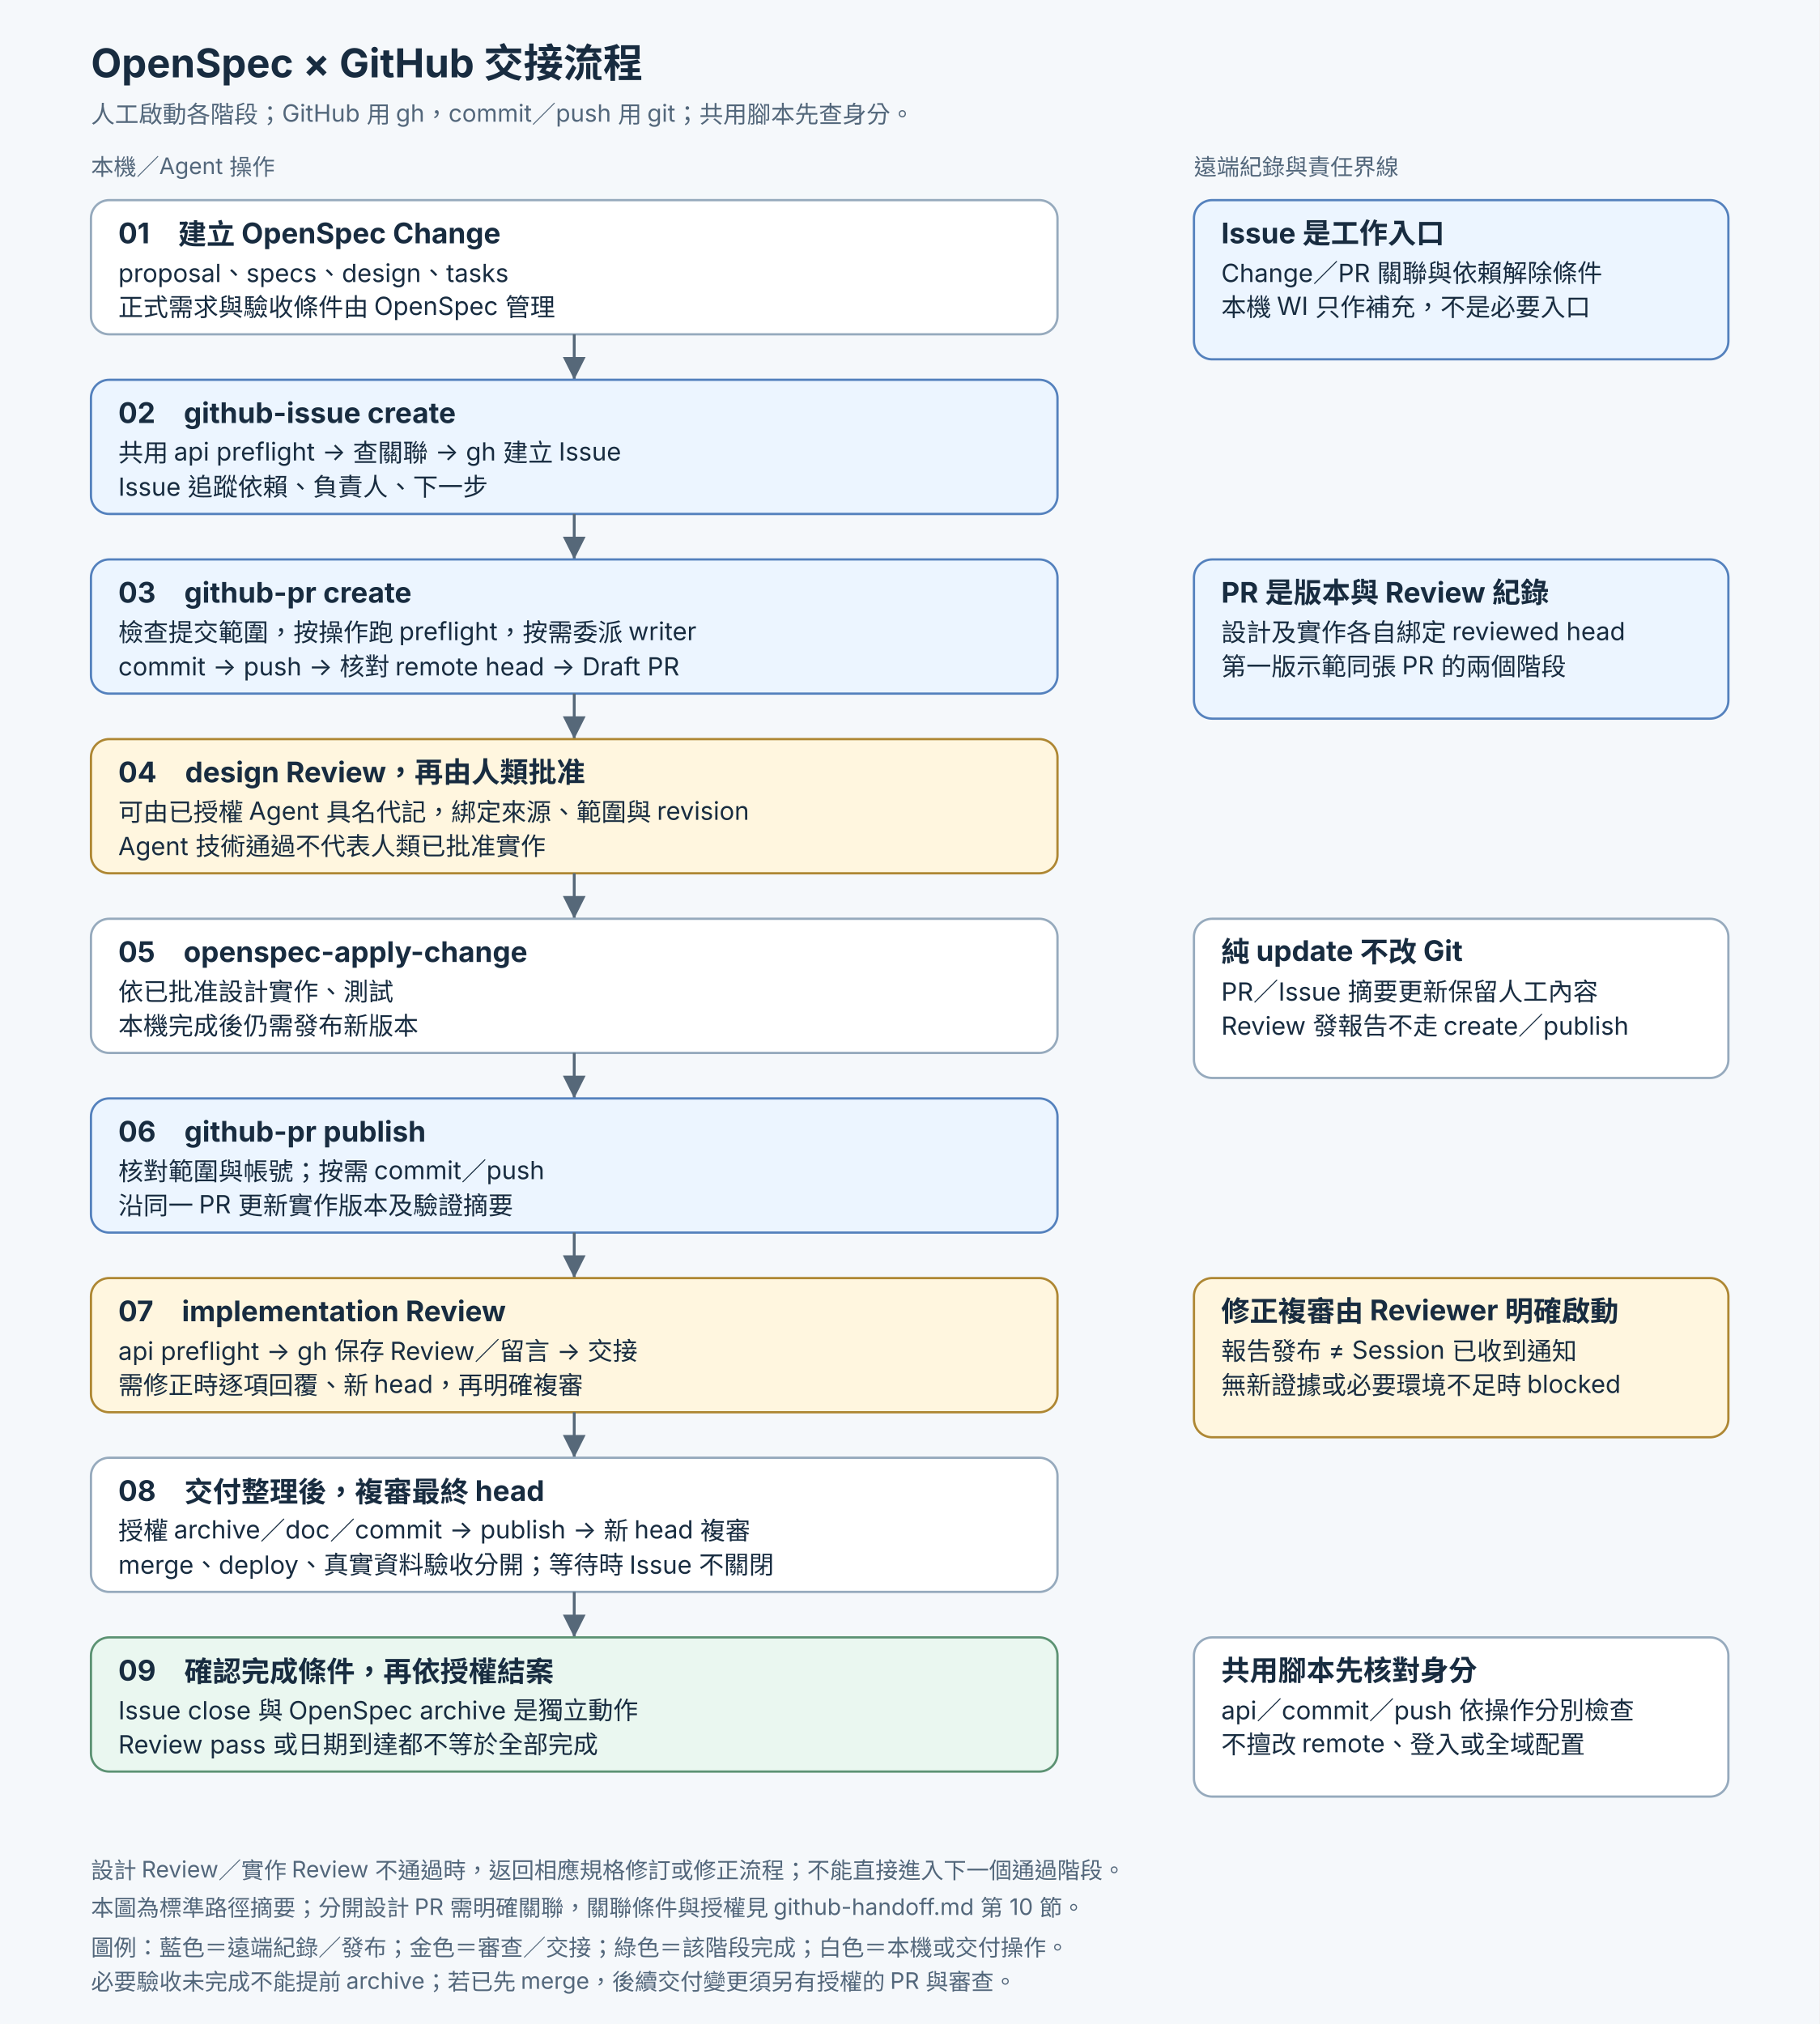
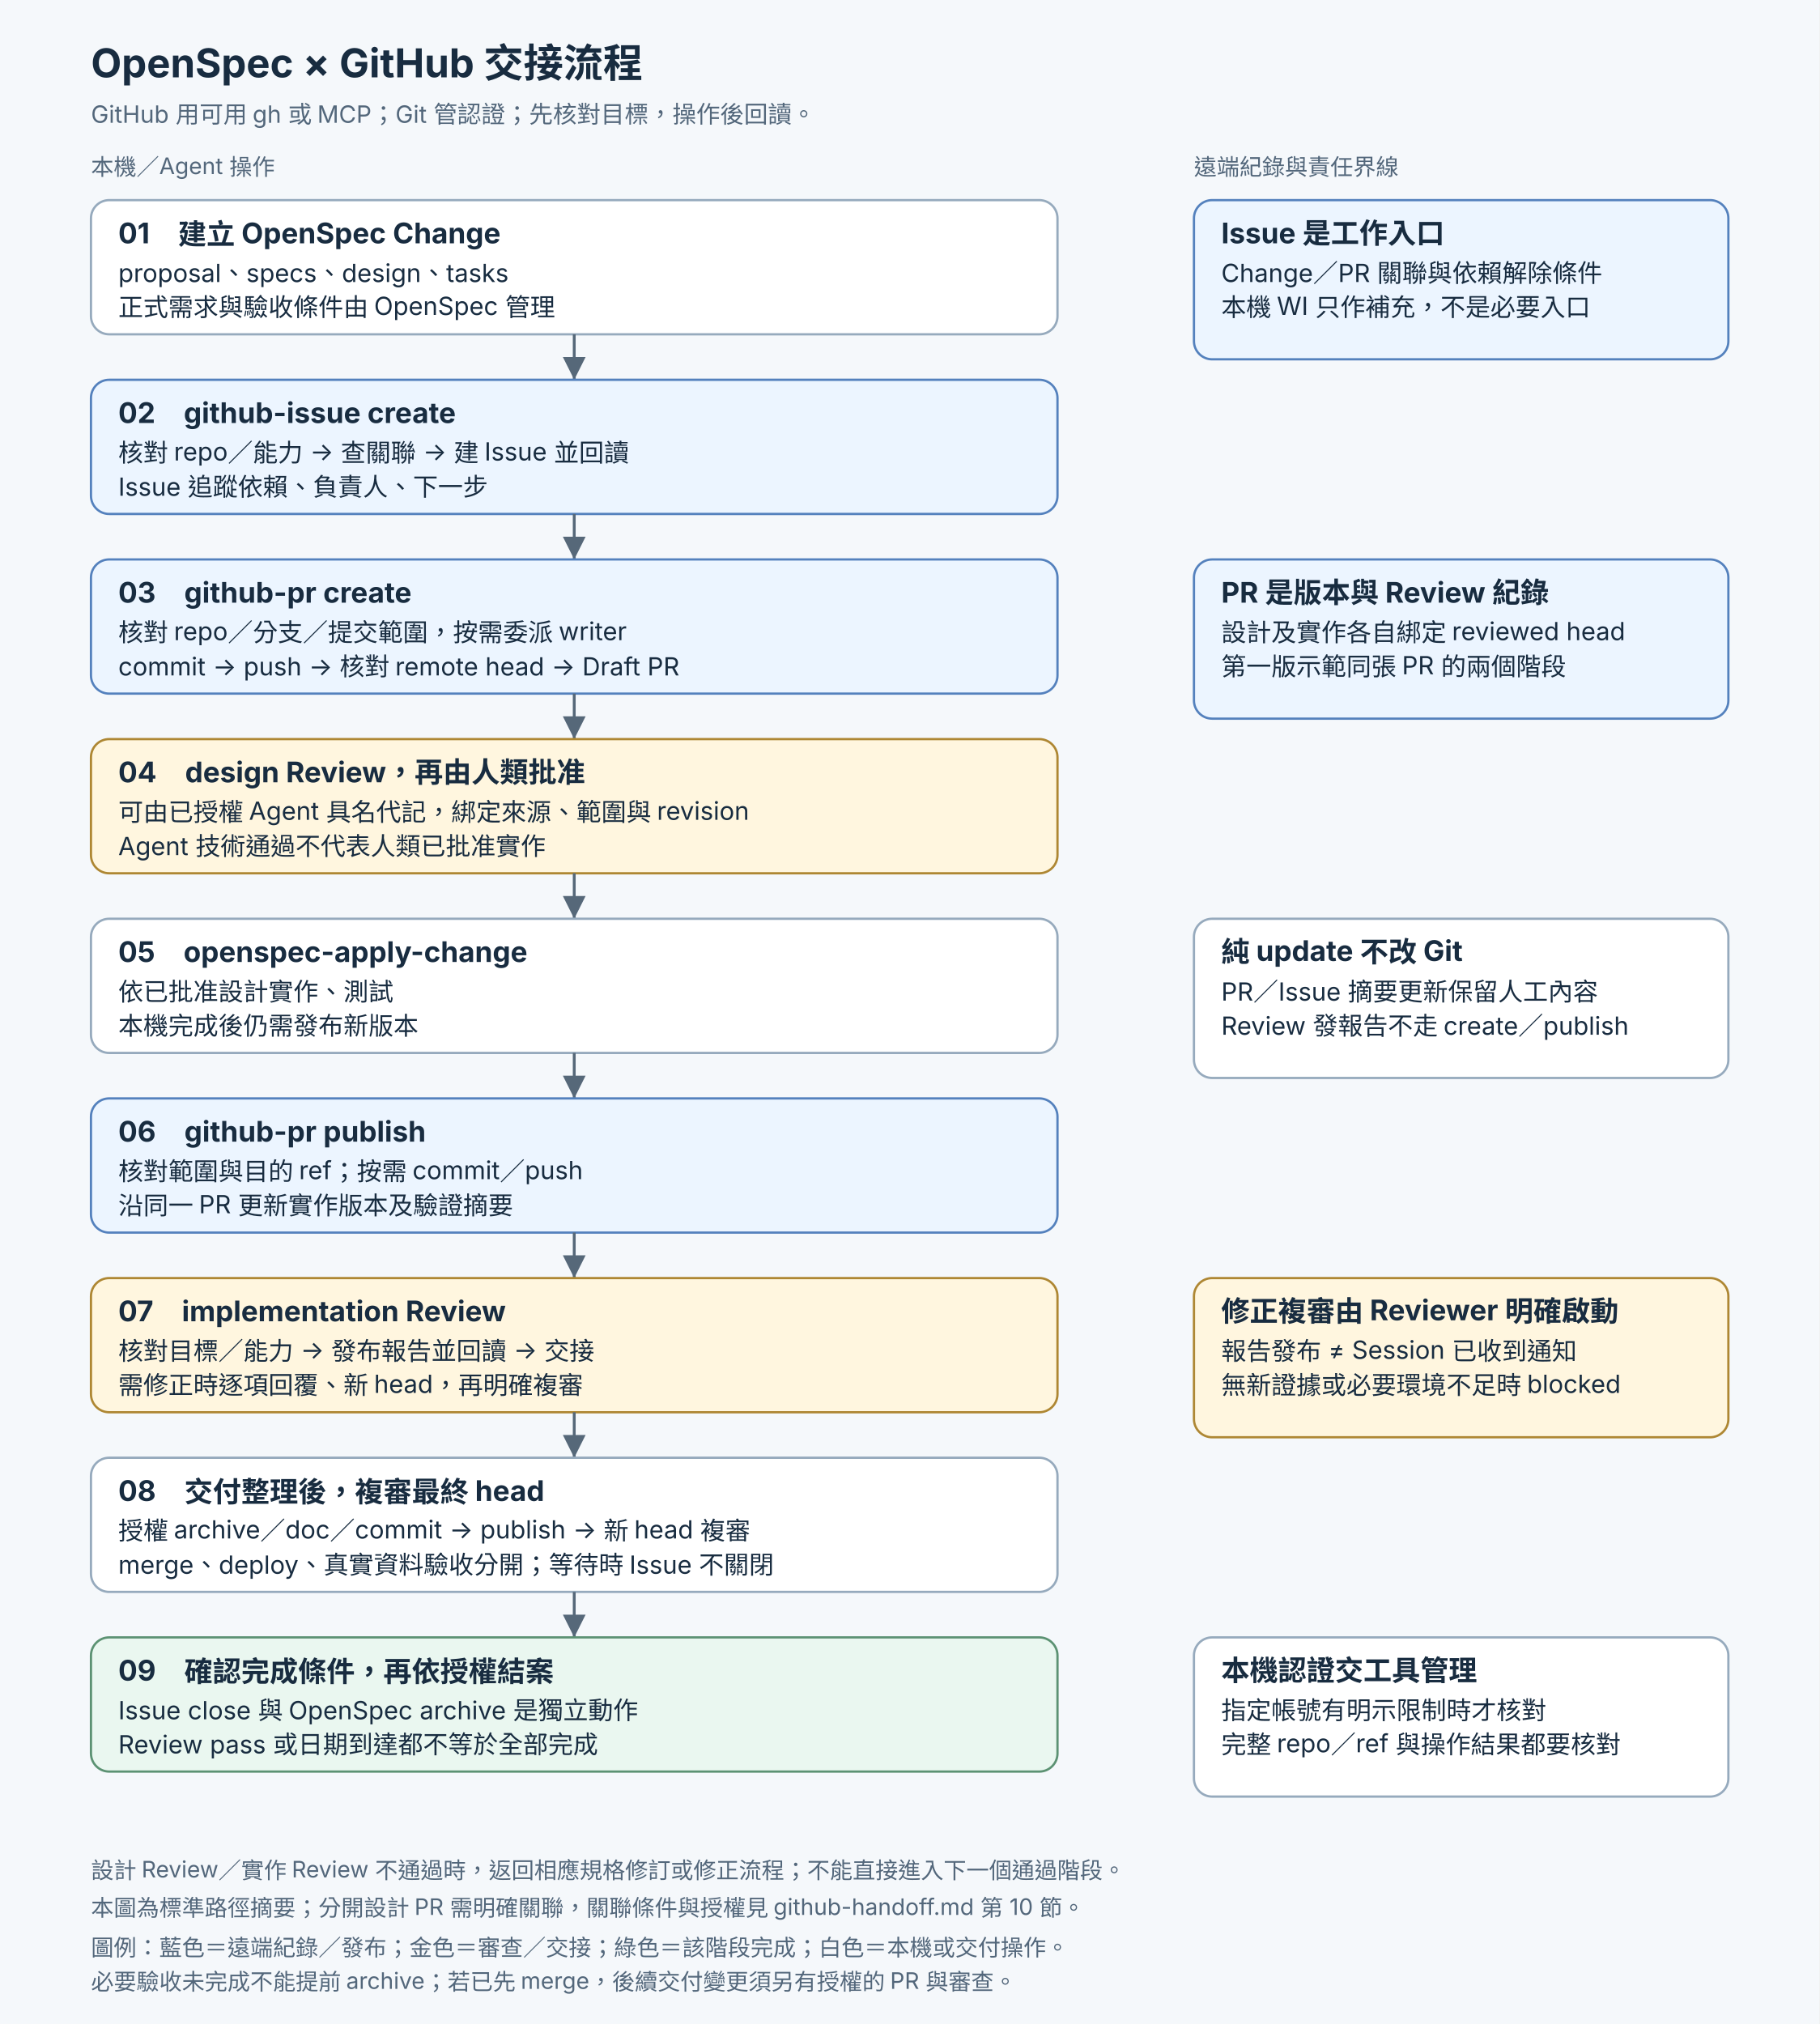
<svg xmlns="http://www.w3.org/2000/svg" width="1600" height="1780" viewBox="0 0 1600 1780" role="img" aria-labelledby="title desc">
  <defs>
    <marker id="arrow" markerWidth="10" markerHeight="10" refX="8" refY="4" orient="auto">
      <path d="M0 0 L8 4 L0 8 Z" fill="#566879" />
    </marker>
  </defs>
  <style>text{font-family:Inter,"PingFang TC","Noto Sans CJK TC",sans-serif;fill:#182c40}.title{font-size:35px;font-weight:700}.sub{font-size:21px;fill:#53677b}.heading{font-size:25px;font-weight:650}.body{font-size:22px}.note{font-size:20px;fill:#53677b}.box{fill:white;stroke:#96aabd;stroke-width:2}.blue{fill:#ecf5ff;stroke:#5481bd;stroke-width:2}.gold{fill:#fff6df;stroke:#ae8733;stroke-width:2}.green{fill:#eaf7f0;stroke:#5c9273;stroke-width:2}.line{fill:none;stroke:#566879;stroke-width:2.5;marker-end:url(#arrow)}.dash{fill:none;stroke:#8194a7;stroke-width:2;stroke-dasharray:7 6}</style>
  <rect width="1600" height="1780" fill="#f5f8fb" />
  <text x="80" y="68" class="title">OpenSpec × GitHub 交接流程</text>
-   <text x="80" y="108" class="sub">人工啟動各階段；GitHub 用 gh，commit／push 用 git；共用腳本先查身分。</text>
+   <text x="80" y="108" class="sub">GitHub 用可用 gh 或 MCP；Git 管認證；先核對目標，操作後回讀。</text>
  <text x="80" y="154" class="note">本機／Agent 操作</text>
  <text x="1050" y="154" class="note">遠端紀錄與責任界線</text>
  <rect x="80" y="176" width="850" height="118" rx="16" class="box" />
  <text x="104" y="214" class="heading">01　建立 OpenSpec Change</text>
  <text x="104" y="248" class="body">proposal、specs、design、tasks</text>
  <text x="104" y="278" class="body">正式需求與驗收條件由 OpenSpec 管理</text>
  <path d="M505 294 V334" class="line" />
  <rect x="80" y="334" width="850" height="118" rx="16" class="blue" />
  <text x="104" y="372" class="heading">02　github-issue create</text>
-   <text x="104" y="406" class="body">共用 api preflight → 查關聯 → gh 建立 Issue</text>
+   <text x="104" y="406" class="body">核對 repo／能力 → 查關聯 → 建 Issue 並回讀</text>
  <text x="104" y="436" class="body">Issue 追蹤依賴、負責人、下一步</text>
  <path d="M505 452 V492" class="line" />
  <rect x="80" y="492" width="850" height="118" rx="16" class="blue" />
  <text x="104" y="530" class="heading">03　github-pr create</text>
-   <text x="104" y="564" class="body">檢查提交範圍，按操作跑 preflight，按需委派 writer</text>
+   <text x="104" y="564" class="body">核對 repo／分支／提交範圍，按需委派 writer</text>
  <text x="104" y="594" class="body">commit → push → 核對 remote head → Draft PR</text>
  <path d="M505 610 V650" class="line" />
  <rect x="80" y="650" width="850" height="118" rx="16" class="gold" />
  <text x="104" y="688" class="heading">04　design Review，再由人類批准</text>
  <text x="104" y="722" class="body">可由已授權 Agent 具名代記，綁定來源、範圍與 revision</text>
  <text x="104" y="752" class="body">Agent 技術通過不代表人類已批准實作</text>
  <path d="M505 768 V808" class="line" />
  <rect x="80" y="808" width="850" height="118" rx="16" class="box" />
  <text x="104" y="846" class="heading">05　openspec-apply-change</text>
  <text x="104" y="880" class="body">依已批准設計實作、測試</text>
  <text x="104" y="910" class="body">本機完成後仍需發布新版本</text>
  <path d="M505 926 V966" class="line" />
  <rect x="80" y="966" width="850" height="118" rx="16" class="blue" />
  <text x="104" y="1004" class="heading">06　github-pr publish</text>
-   <text x="104" y="1038" class="body">核對範圍與帳號；按需 commit／push</text>
+   <text x="104" y="1038" class="body">核對範圍與目的 ref；按需 commit／push</text>
  <text x="104" y="1068" class="body">沿同一 PR 更新實作版本及驗證摘要</text>
  <path d="M505 1084 V1124" class="line" />
  <rect x="80" y="1124" width="850" height="118" rx="16" class="gold" />
  <text x="104" y="1162" class="heading">07　implementation Review</text>
-   <text x="104" y="1196" class="body">api preflight → gh 保存 Review／留言 → 交接</text>
+   <text x="104" y="1196" class="body">核對目標／能力 → 發布報告並回讀 → 交接</text>
  <text x="104" y="1226" class="body">需修正時逐項回覆、新 head，再明確複審</text>
  <path d="M505 1242 V1282" class="line" />
  <rect x="80" y="1282" width="850" height="118" rx="16" class="box" />
  <text x="104" y="1320" class="heading">08　交付整理後，複審最終 head</text>
  <text x="104" y="1354" class="body">授權 archive／doc／commit → publish → 新 head 複審</text>
  <text x="104" y="1384" class="body">merge、deploy、真實資料驗收分開；等待時 Issue 不關閉</text>
  <path d="M505 1400 V1440" class="line" />
  <rect x="80" y="1440" width="850" height="118" rx="16" class="green" />
  <text x="104" y="1478" class="heading">09　確認完成條件，再依授權結案</text>
  <text x="104" y="1512" class="body">Issue close 與 OpenSpec archive 是獨立動作</text>
  <text x="104" y="1542" class="body">Review pass 或日期到達都不等於全部完成</text>
  <rect x="1050" y="176" width="470" height="140" rx="16" class="blue" />
  <text x="1074" y="214" class="heading">Issue 是工作入口</text>
  <text x="1074" y="248" class="body">Change／PR 關聯與依賴解除條件</text>
  <text x="1074" y="278" class="body">本機 WI 只作補充，不是必要入口</text>
  <rect x="1050" y="492" width="470" height="140" rx="16" class="blue" />
  <text x="1074" y="530" class="heading">PR 是版本與 Review 紀錄</text>
  <text x="1074" y="564" class="body">設計及實作各自綁定 reviewed head</text>
  <text x="1074" y="594" class="body">第一版示範同張 PR 的兩個階段</text>
  <rect x="1050" y="808" width="470" height="140" rx="16" class="box" />
  <text x="1074" y="846" class="heading">純 update 不改 Git</text>
  <text x="1074" y="880" class="body">PR／Issue 摘要更新保留人工內容</text>
  <text x="1074" y="910" class="body">Review 發報告不走 create／publish</text>
  <rect x="1050" y="1124" width="470" height="140" rx="16" class="gold" />
  <text x="1074" y="1162" class="heading">修正複審由 Reviewer 明確啟動</text>
  <text x="1074" y="1196" class="body">報告發布 ≠ Session 已收到通知</text>
  <text x="1074" y="1226" class="body">無新證據或必要環境不足時 blocked</text>
  <rect x="1050" y="1440" width="470" height="140" rx="16" class="box" />
-   <text x="1074" y="1478" class="heading">共用腳本先核對身分</text>
-   <text x="1074" y="1512" class="body">api／commit／push 依操作分別檢查</text>
-   <text x="1074" y="1542" class="body">不擅改 remote、登入或全域配置</text>
+   <text x="1074" y="1478" class="heading">本機認證交工具管理</text>
+   <text x="1074" y="1512" class="body">指定帳號有明示限制時才核對</text>
+   <text x="1074" y="1542" class="body">完整 repo／ref 與操作結果都要核對</text>
  <text x="80" y="1652" class="note">設計 Review／實作 Review 不通過時，返回相應規格修訂或修正流程；不能直接進入下一個通過階段。</text>
  <text x="80" y="1685" class="note">本圖為標準路徑摘要；分開設計 PR 需明確關聯，關聯條件與授權見 github-handoff.md 第 10 節。</text>
  <text x="80" y="1720" class="note">圖例：藍色＝遠端紀錄／發布；金色＝審查／交接；綠色＝該階段完成；白色＝本機或交付操作。</text>
  <text x="80" y="1750" class="note">必要驗收未完成不能提前 archive；若已先 merge，後續交付變更須另有授權的 PR 與審查。</text>
</svg>
